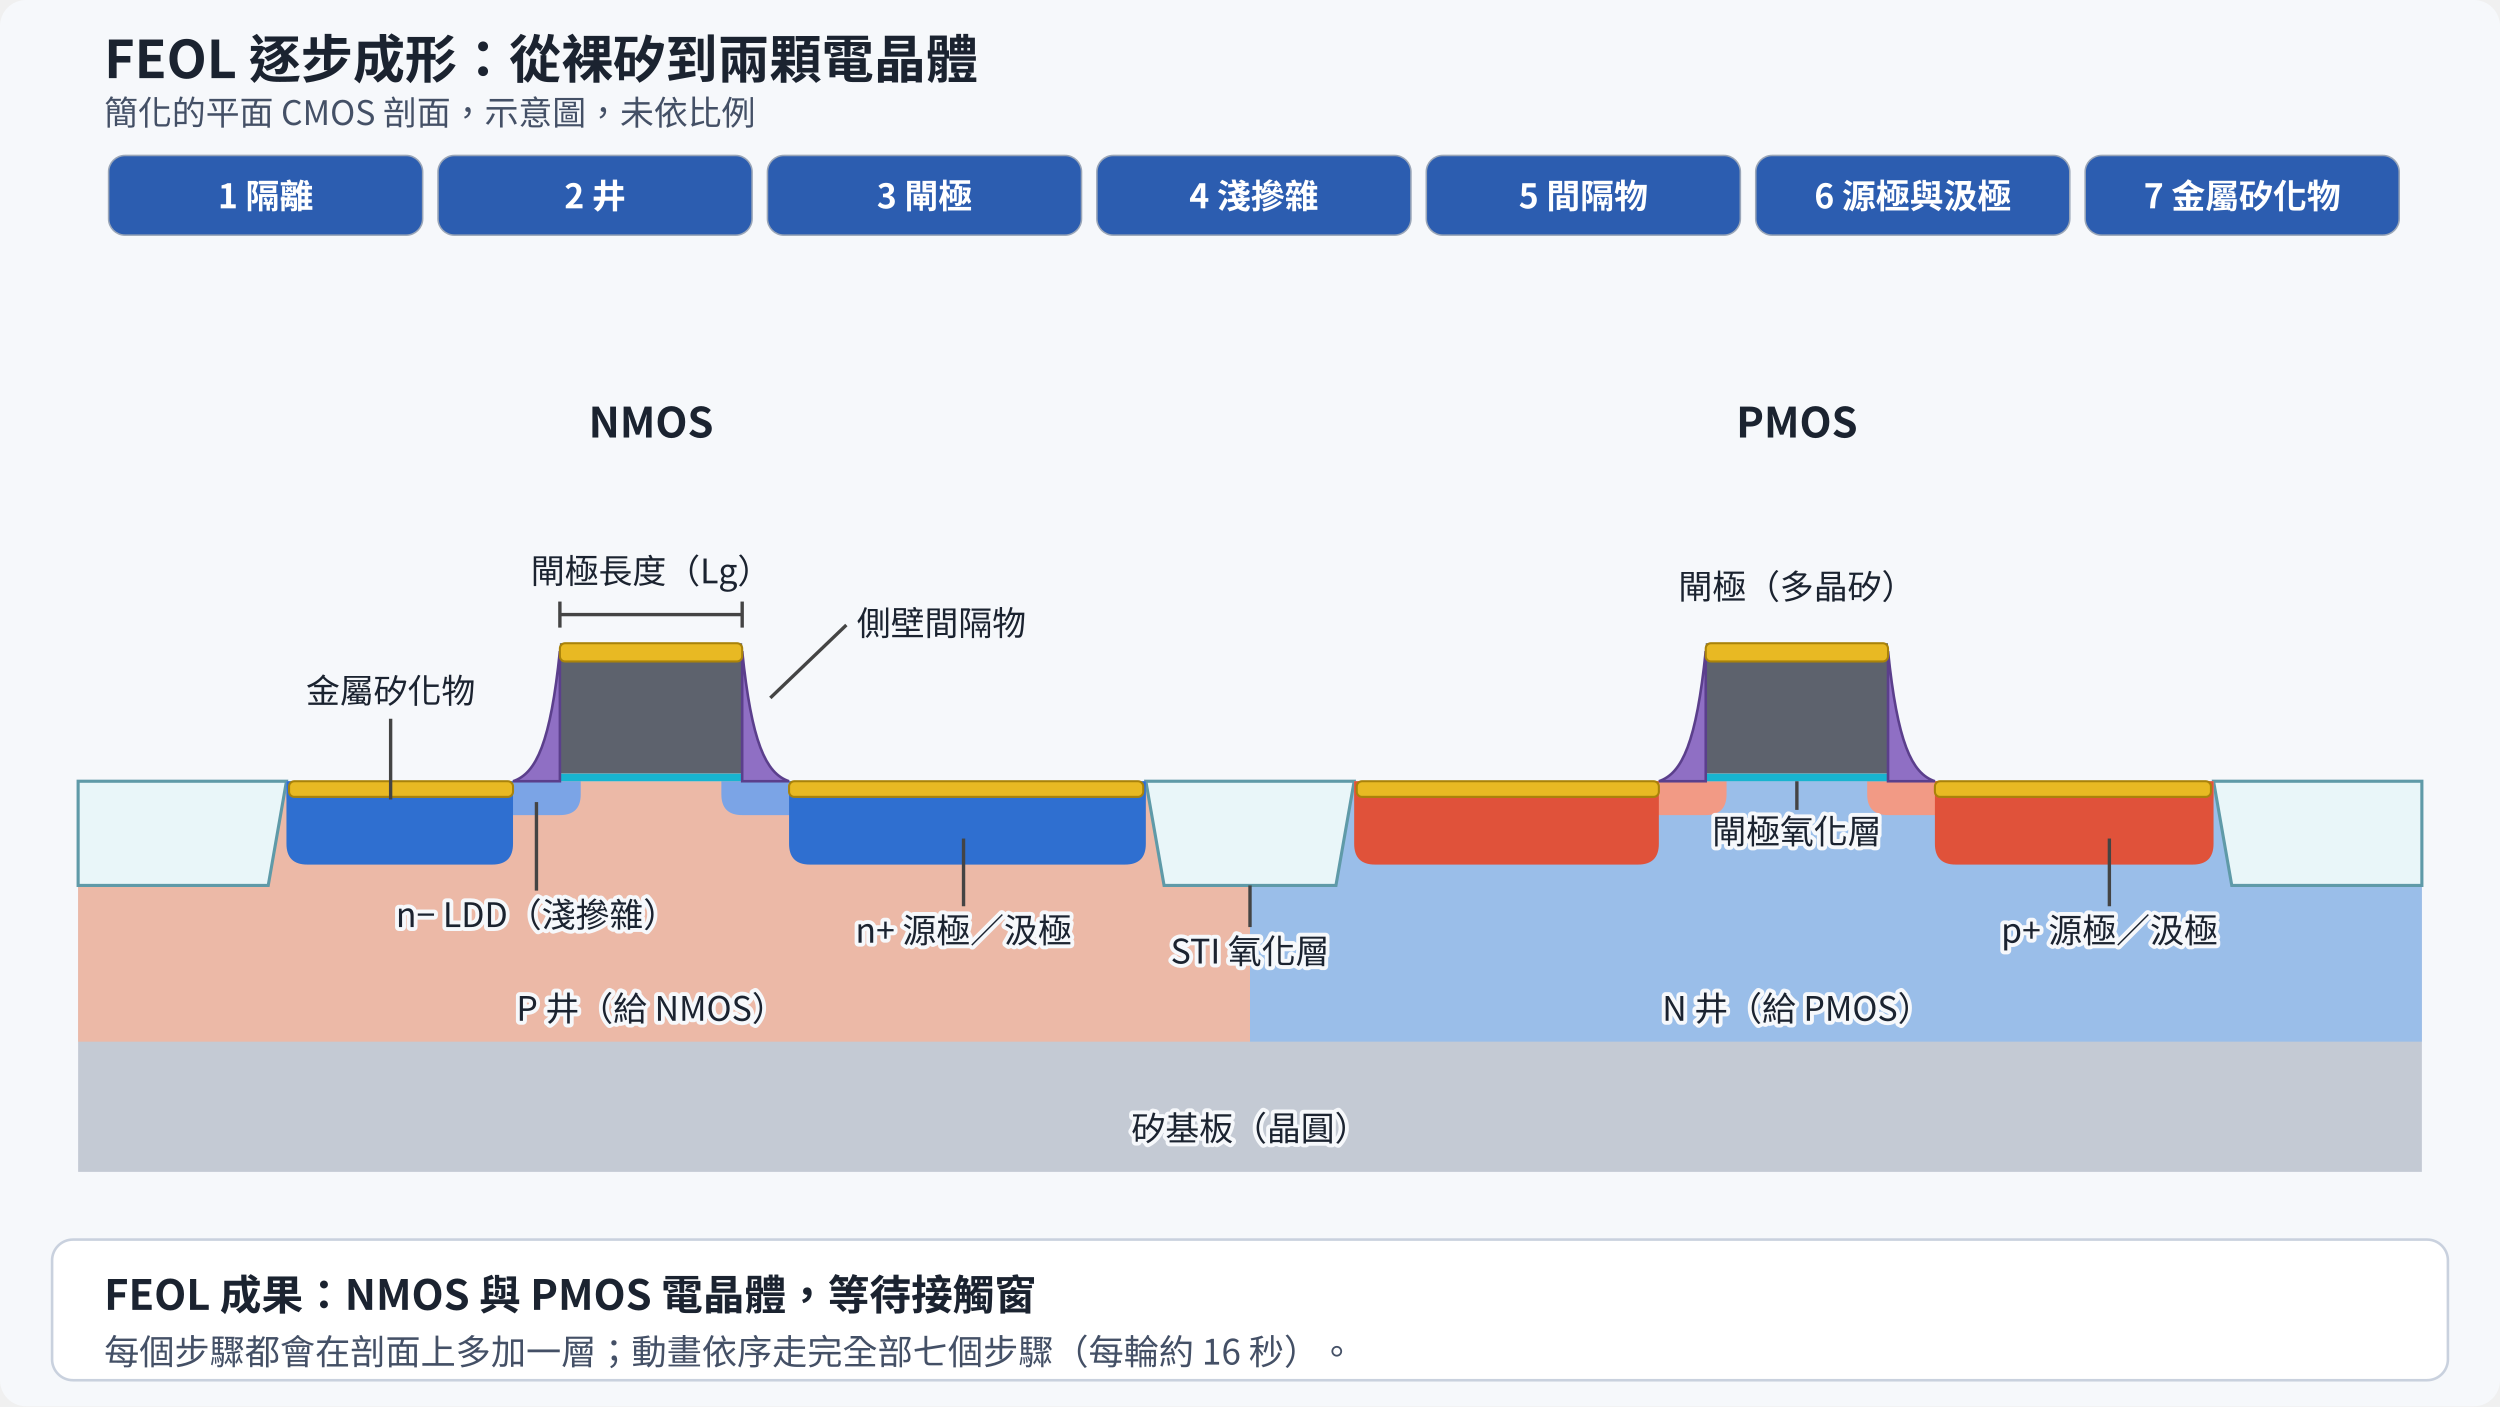
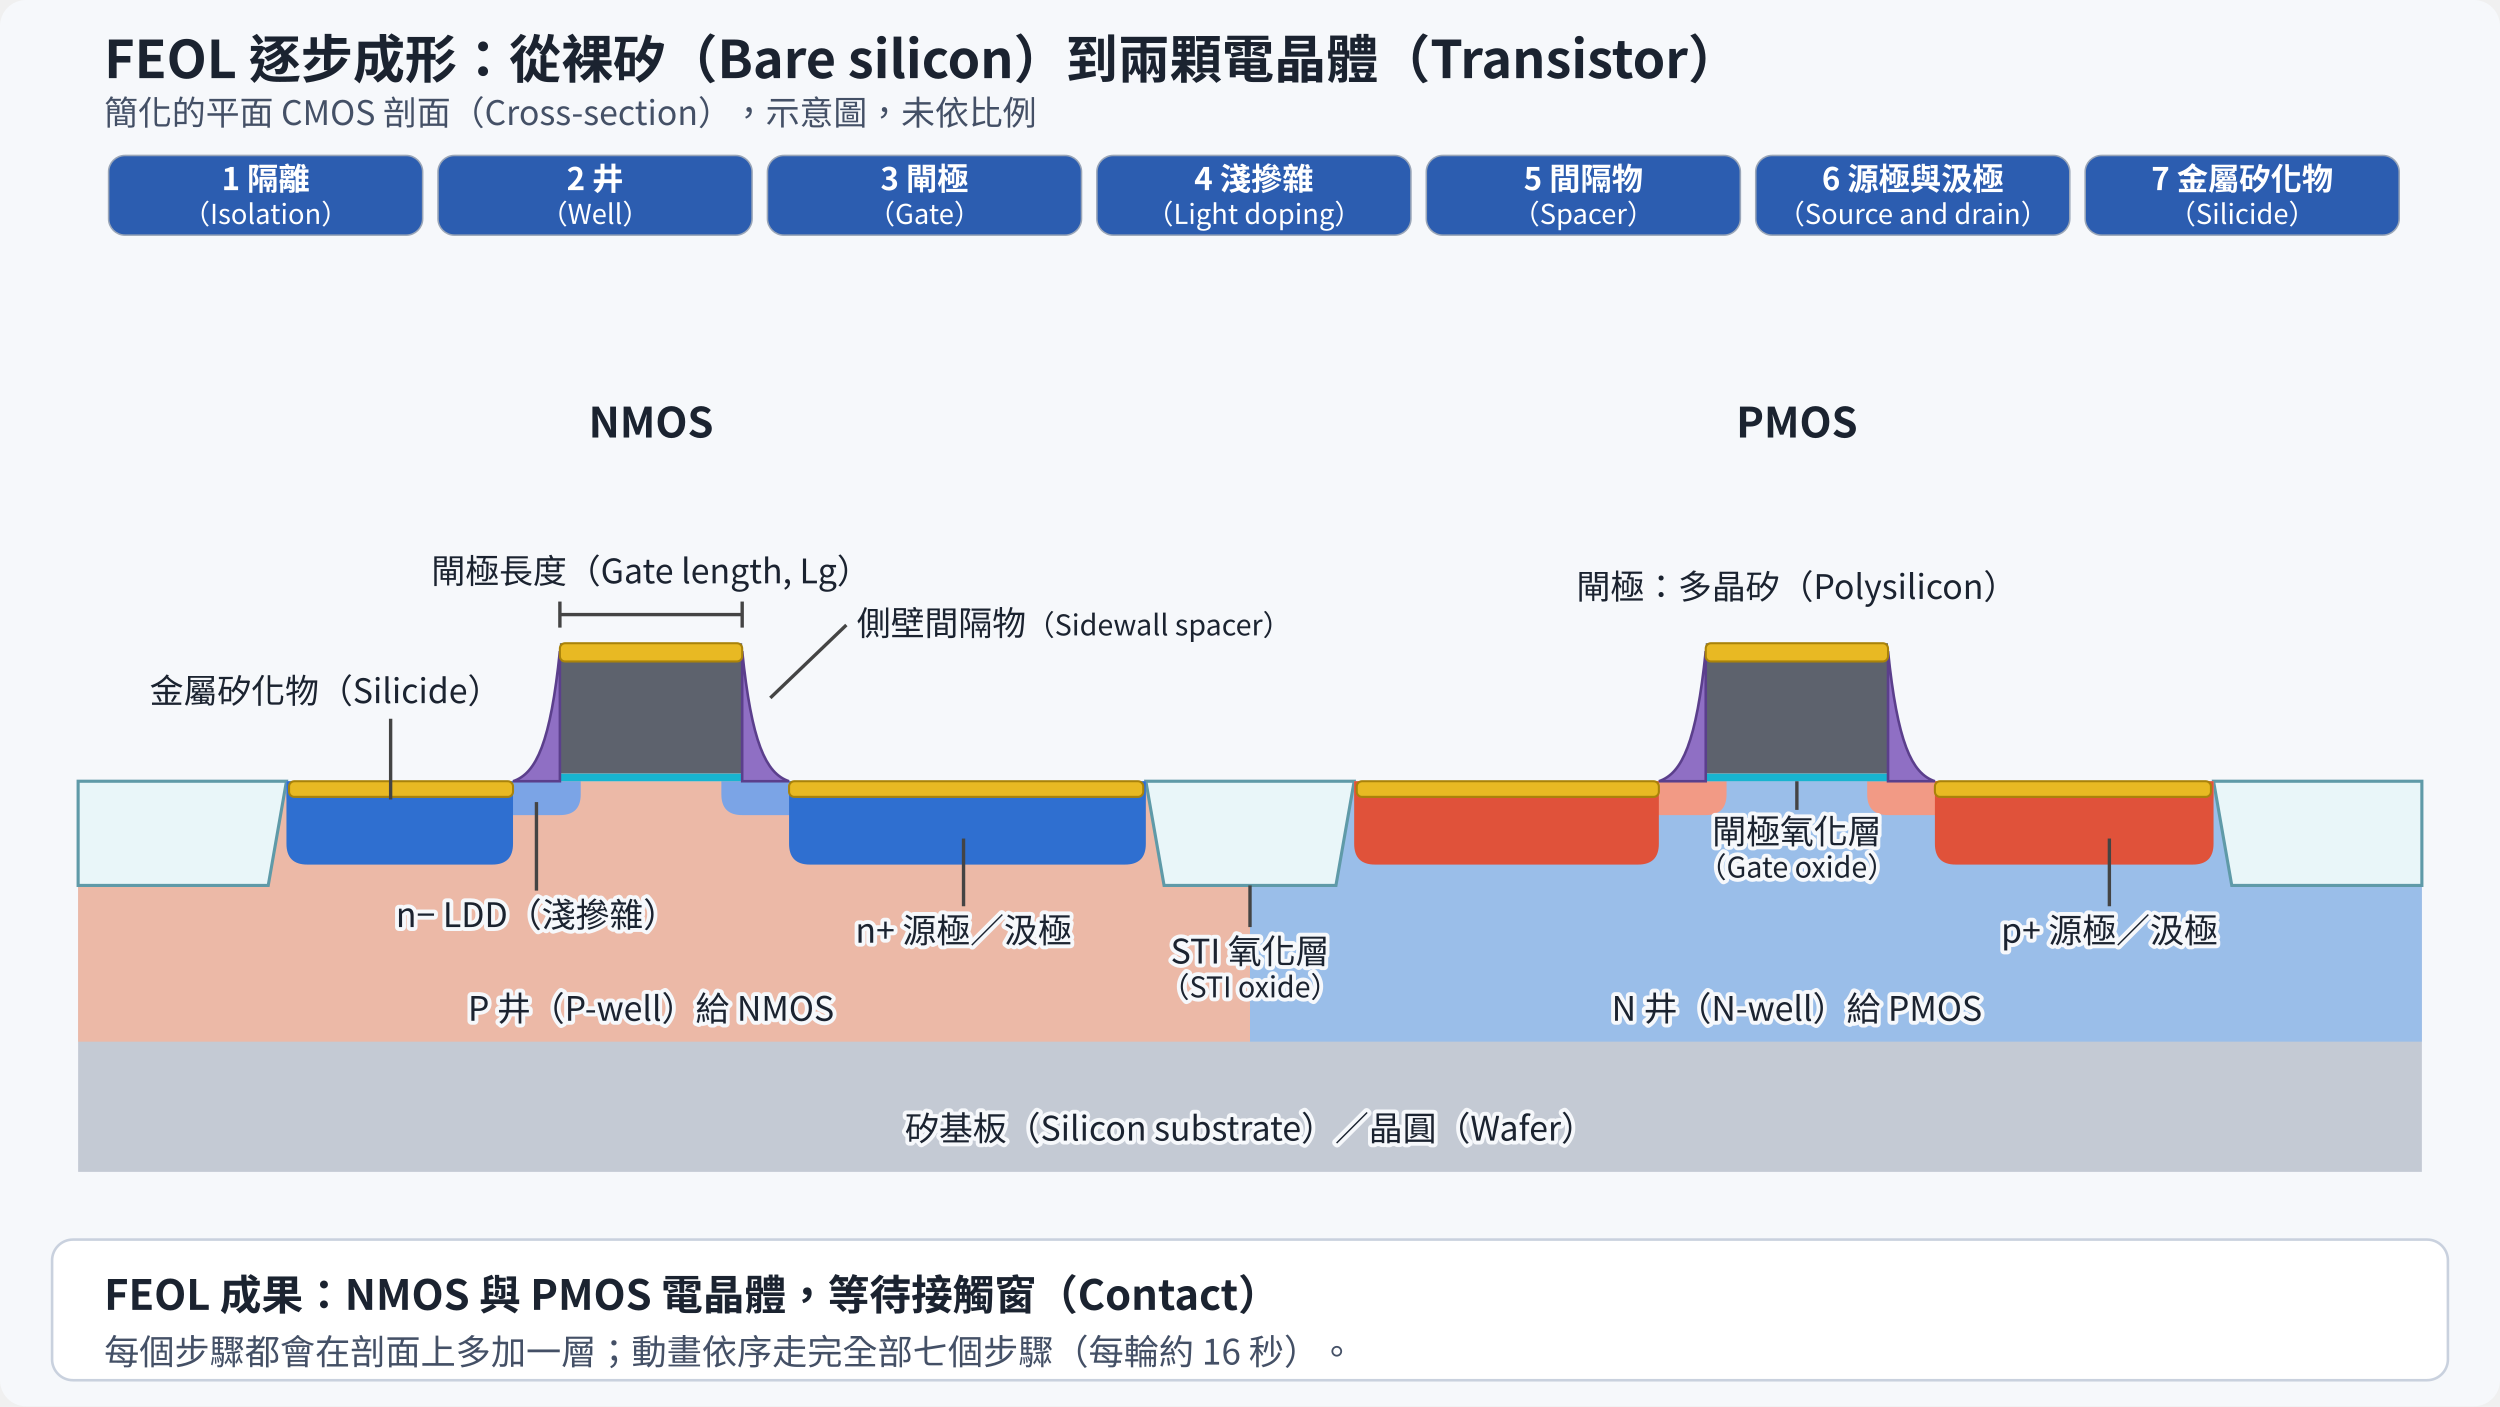
<svg xmlns="http://www.w3.org/2000/svg" xml:lang="zh-Hant-TW" viewBox="0 0 960 540" width="960" height="540" role="img" aria-labelledby="t d">
  <style>text{font-family:"Noto Sans TC","PingFang TC","Microsoft JhengHei","Noto Sans CJK TC",system-ui,-apple-system,"Segoe UI",Roboto,sans-serif}.bg{fill:#f6f8fb}.tx{fill:#1b2330}.tx2{fill:#445066}.lb{font-size:13px;paint-order:stroke;stroke:#f6f8fb;stroke-width:3px;stroke-linejoin:round}.lb.in{fill:#1b2330}.lb2{font-size:12px;fill:#b84f00;font-weight:600}.ld{stroke:#444;stroke-width:1.3;fill:none}
.chip{fill:#fff;stroke:#9aa6b8;stroke-width:1.2}.chipd{fill:#2c5db0}.ring{fill:none;stroke:#e07a14;stroke-width:3}.cap{fill:#fff;stroke:#c9d1de}
.si{fill:#c4cad4}.pw{fill:#f0b7a3;opacity:.92}.nw{fill:#98bdea;opacity:.95}.sti{fill:#e9f6f9;stroke:#5f9aa8;stroke-width:1.2}.gox{fill:#18b4d0}.poly{fill:#5d626d}.spc{fill:#8f6fc4;stroke:#5b3f8c;stroke-width:1}.nl{fill:#7ba4e6}.pl{fill:#f29a85}.nh{fill:#2f6fd0}.ph{fill:#e0523a}.sil{fill:#e8b923;stroke:#a9820a;stroke-width:.8}.imp-a{stroke:#d9640b;stroke-width:2.2;fill:none;stroke-linecap:round;stroke-linejoin:round}@keyframes st1{0%{opacity:1}12.50%{opacity:1}13.13%{opacity:0}16.25%{opacity:0}18.13%{opacity:1}100%{opacity:1}}@keyframes cap1{0%{opacity:0}15.00%{opacity:0}16.25%{opacity:1}25.62%{opacity:1}26.88%{opacity:0}100%{opacity:0}}@keyframes ring1{0%{opacity:0}15.00%{opacity:0}16.25%{opacity:1}25.62%{opacity:1}26.88%{opacity:0}100%{opacity:0}}.a1{animation:st1 16s linear infinite}.c1{opacity:0;animation:cap1 16s linear infinite}.r1{opacity:0;animation:ring1 16s linear infinite}@keyframes st2{0%{opacity:1}12.50%{opacity:1}13.13%{opacity:0}30.62%{opacity:0}32.50%{opacity:1}100%{opacity:1}}@keyframes cap2{0%{opacity:0}25.62%{opacity:0}26.88%{opacity:1}36.25%{opacity:1}37.50%{opacity:0}100%{opacity:0}}@keyframes ring2{0%{opacity:0}25.62%{opacity:0}26.88%{opacity:1}36.25%{opacity:1}37.50%{opacity:0}100%{opacity:0}}.a2{animation:st2 16s linear infinite}.c2{opacity:0;animation:cap2 16s linear infinite}.r2{opacity:0;animation:ring2 16s linear infinite}@keyframes imp2{0%{opacity:0}25.62%{opacity:0}26.56%{opacity:1}30.31%{opacity:1}31.25%{opacity:0}100%{opacity:0}}.i2{opacity:0;animation:imp2 16s linear infinite}@keyframes st3{0%{opacity:1}12.50%{opacity:1}13.13%{opacity:0}37.50%{opacity:0}39.38%{opacity:1}100%{opacity:1}}@keyframes cap3{0%{opacity:0}36.25%{opacity:0}37.50%{opacity:1}46.88%{opacity:1}48.13%{opacity:0}100%{opacity:0}}@keyframes ring3{0%{opacity:0}36.25%{opacity:0}37.50%{opacity:1}46.88%{opacity:1}48.13%{opacity:0}100%{opacity:0}}.a3{animation:st3 16s linear infinite}.c3{opacity:0;animation:cap3 16s linear infinite}.r3{opacity:0;animation:ring3 16s linear infinite}@keyframes st4{0%{opacity:1}12.50%{opacity:1}13.13%{opacity:0}51.88%{opacity:0}53.75%{opacity:1}100%{opacity:1}}@keyframes cap4{0%{opacity:0}46.88%{opacity:0}48.13%{opacity:1}57.50%{opacity:1}58.75%{opacity:0}100%{opacity:0}}@keyframes ring4{0%{opacity:0}46.88%{opacity:0}48.13%{opacity:1}57.50%{opacity:1}58.75%{opacity:0}100%{opacity:0}}.a4{animation:st4 16s linear infinite}.c4{opacity:0;animation:cap4 16s linear infinite}.r4{opacity:0;animation:ring4 16s linear infinite}@keyframes imp4{0%{opacity:0}46.88%{opacity:0}47.81%{opacity:1}51.56%{opacity:1}52.50%{opacity:0}100%{opacity:0}}.i4{opacity:0;animation:imp4 16s linear infinite}@keyframes st5{0%{opacity:1}12.50%{opacity:1}13.13%{opacity:0}58.75%{opacity:0}60.62%{opacity:1}100%{opacity:1}}@keyframes cap5{0%{opacity:0}57.50%{opacity:0}58.75%{opacity:1}68.13%{opacity:1}69.38%{opacity:0}100%{opacity:0}}@keyframes ring5{0%{opacity:0}57.50%{opacity:0}58.75%{opacity:1}68.13%{opacity:1}69.38%{opacity:0}100%{opacity:0}}.a5{animation:st5 16s linear infinite}.c5{opacity:0;animation:cap5 16s linear infinite}.r5{opacity:0;animation:ring5 16s linear infinite}@keyframes st6{0%{opacity:1}12.50%{opacity:1}13.13%{opacity:0}73.13%{opacity:0}75.00%{opacity:1}100%{opacity:1}}@keyframes cap6{0%{opacity:0}68.13%{opacity:0}69.38%{opacity:1}78.75%{opacity:1}80.00%{opacity:0}100%{opacity:0}}@keyframes ring6{0%{opacity:0}68.13%{opacity:0}69.38%{opacity:1}78.75%{opacity:1}80.00%{opacity:0}100%{opacity:0}}.a6{animation:st6 16s linear infinite}.c6{opacity:0;animation:cap6 16s linear infinite}.r6{opacity:0;animation:ring6 16s linear infinite}@keyframes imp6{0%{opacity:0}68.13%{opacity:0}69.06%{opacity:1}72.81%{opacity:1}73.75%{opacity:0}100%{opacity:0}}.i6{opacity:0;animation:imp6 16s linear infinite}@keyframes st7{0%{opacity:1}12.50%{opacity:1}13.13%{opacity:0}80.00%{opacity:0}81.88%{opacity:1}100%{opacity:1}}@keyframes cap7{0%{opacity:0}78.75%{opacity:0}80.00%{opacity:1}99.9%{opacity:1}100%{opacity:0}}@keyframes ring7{0%{opacity:0}78.75%{opacity:0}80.00%{opacity:1}100.00%{opacity:1}101.25%{opacity:0}100%{opacity:0}}.a7{animation:st7 16s linear infinite}.c7{opacity:0;animation:cap7 16s linear infinite}.r7{opacity:0;animation:ring7 16s linear infinite}@keyframes cap0{0%{opacity:1}12.50%{opacity:1}13.13%{opacity:0}100%{opacity:0}}.c0{animation:cap0 16s linear infinite}@media (prefers-reduced-motion:reduce){g[class^="a"],.c0,.c1,.c2,.c3,.c4,.c5,.c6,.c7,.r1,.r2,.r3,.r4,.r5,.r6,.r7,.i2,.i4,.i6{animation:none!important}.c0{opacity:1}}</style>
  <rect class="bg" width="960" height="540" rx="10" />
-   <text class="tx" x="40" y="30" font-size="20" font-weight="700">FEOL 逐步成形：從裸矽到兩顆電晶體</text>
-   <text class="tx2" x="40" y="48" font-size="13">簡化的平面 CMOS 剖面，示意圖，未依比例</text>
+   <text class="tx" x="40" y="30" font-size="20" font-weight="700">FEOL 逐步成形：從裸矽（Bare silicon）到兩顆電晶體（Transistor）</text>
+   <text class="tx2" x="40" y="48" font-size="13">簡化的平面 CMOS 剖面（Cross-section），示意圖，未依比例</text>
  <g>
    <rect class="chip" x="42" y="60" width="120" height="30" rx="6" />
-     <text class="tx" x="102" y="80" text-anchor="middle" font-size="13">1 隔離</text>
+     <text class="tx" x="102" y="73" text-anchor="middle" font-size="12">1 隔離<tspan x="102" y="86" font-size="10.5" font-weight="400">（Isolation）</tspan>
+     </text>
    <g class="a1">
      <rect class="chipd" x="42" y="60" width="120" height="30" rx="6" />
-       <text x="102" y="80" text-anchor="middle" font-size="13" fill="#fff" font-weight="600">1 隔離</text>
+       <text x="102" y="73" text-anchor="middle" font-size="12" fill="#fff" font-weight="600">1 隔離<tspan x="102" y="86" font-size="10.5" font-weight="400">（Isolation）</tspan>
+       </text>
    </g>
    <rect class="ring r1" x="40" y="58" width="124" height="34" rx="8" />
  </g>
  <g>
    <rect class="chip" x="168.5" y="60" width="120" height="30" rx="6" />
-     <text class="tx" x="228.5" y="80" text-anchor="middle" font-size="13">2 井</text>
+     <text class="tx" x="228.5" y="73" text-anchor="middle" font-size="12">2 井<tspan x="228.5" y="86" font-size="10.5" font-weight="400">（Well）</tspan>
+     </text>
    <g class="a2">
      <rect class="chipd" x="168.5" y="60" width="120" height="30" rx="6" />
-       <text x="228.5" y="80" text-anchor="middle" font-size="13" fill="#fff" font-weight="600">2 井</text>
+       <text x="228.5" y="73" text-anchor="middle" font-size="12" fill="#fff" font-weight="600">2 井<tspan x="228.5" y="86" font-size="10.5" font-weight="400">（Well）</tspan>
+       </text>
    </g>
    <rect class="ring r2" x="166.5" y="58" width="124" height="34" rx="8" />
  </g>
  <g>
    <rect class="chip" x="295" y="60" width="120" height="30" rx="6" />
-     <text class="tx" x="355" y="80" text-anchor="middle" font-size="13">3 閘極</text>
+     <text class="tx" x="355" y="73" text-anchor="middle" font-size="12">3 閘極<tspan x="355" y="86" font-size="10.5" font-weight="400">（Gate）</tspan>
+     </text>
    <g class="a3">
      <rect class="chipd" x="295" y="60" width="120" height="30" rx="6" />
-       <text x="355" y="80" text-anchor="middle" font-size="13" fill="#fff" font-weight="600">3 閘極</text>
+       <text x="355" y="73" text-anchor="middle" font-size="12" fill="#fff" font-weight="600">3 閘極<tspan x="355" y="86" font-size="10.5" font-weight="400">（Gate）</tspan>
+       </text>
    </g>
    <rect class="ring r3" x="293" y="58" width="124" height="34" rx="8" />
  </g>
  <g>
    <rect class="chip" x="421.5" y="60" width="120" height="30" rx="6" />
-     <text class="tx" x="481.5" y="80" text-anchor="middle" font-size="13">4 淺摻雜</text>
+     <text class="tx" x="481.5" y="73" text-anchor="middle" font-size="12">4 淺摻雜<tspan x="481.5" y="86" font-size="10.5" font-weight="400">（Light doping）</tspan>
+     </text>
    <g class="a4">
      <rect class="chipd" x="421.5" y="60" width="120" height="30" rx="6" />
-       <text x="481.5" y="80" text-anchor="middle" font-size="13" fill="#fff" font-weight="600">4 淺摻雜</text>
+       <text x="481.5" y="73" text-anchor="middle" font-size="12" fill="#fff" font-weight="600">4 淺摻雜<tspan x="481.5" y="86" font-size="10.5" font-weight="400">（Light doping）</tspan>
+       </text>
    </g>
    <rect class="ring r4" x="419.5" y="58" width="124" height="34" rx="8" />
  </g>
  <g>
    <rect class="chip" x="548" y="60" width="120" height="30" rx="6" />
-     <text class="tx" x="608" y="80" text-anchor="middle" font-size="13">5 間隔物</text>
+     <text class="tx" x="608" y="73" text-anchor="middle" font-size="12">5 間隔物<tspan x="608" y="86" font-size="10.5" font-weight="400">（Spacer）</tspan>
+     </text>
    <g class="a5">
      <rect class="chipd" x="548" y="60" width="120" height="30" rx="6" />
-       <text x="608" y="80" text-anchor="middle" font-size="13" fill="#fff" font-weight="600">5 間隔物</text>
+       <text x="608" y="73" text-anchor="middle" font-size="12" fill="#fff" font-weight="600">5 間隔物<tspan x="608" y="86" font-size="10.5" font-weight="400">（Spacer）</tspan>
+       </text>
    </g>
    <rect class="ring r5" x="546" y="58" width="124" height="34" rx="8" />
  </g>
  <g>
    <rect class="chip" x="674.5" y="60" width="120" height="30" rx="6" />
-     <text class="tx" x="734.5" y="80" text-anchor="middle" font-size="13">6 源極與汲極</text>
+     <text class="tx" x="734.5" y="73" text-anchor="middle" font-size="12">6 源極與汲極<tspan x="734.5" y="86" font-size="10.5" font-weight="400">（Source and drain）</tspan>
+     </text>
    <g class="a6">
      <rect class="chipd" x="674.5" y="60" width="120" height="30" rx="6" />
-       <text x="734.5" y="80" text-anchor="middle" font-size="13" fill="#fff" font-weight="600">6 源極與汲極</text>
+       <text x="734.5" y="73" text-anchor="middle" font-size="12" fill="#fff" font-weight="600">6 源極與汲極<tspan x="734.5" y="86" font-size="10.5" font-weight="400">（Source and drain）</tspan>
+       </text>
    </g>
    <rect class="ring r6" x="672.5" y="58" width="124" height="34" rx="8" />
  </g>
  <g>
    <rect class="chip" x="801" y="60" width="120" height="30" rx="6" />
-     <text class="tx" x="861" y="80" text-anchor="middle" font-size="13">7 金屬矽化物</text>
+     <text class="tx" x="861" y="73" text-anchor="middle" font-size="12">7 金屬矽化物<tspan x="861" y="86" font-size="10.5" font-weight="400">（Silicide）</tspan>
+     </text>
    <g class="a7">
      <rect class="chipd" x="801" y="60" width="120" height="30" rx="6" />
-       <text x="861" y="80" text-anchor="middle" font-size="13" fill="#fff" font-weight="600">7 金屬矽化物</text>
+       <text x="861" y="73" text-anchor="middle" font-size="12" fill="#fff" font-weight="600">7 金屬矽化物<tspan x="861" y="86" font-size="10.5" font-weight="400">（Silicide）</tspan>
+       </text>
    </g>
    <rect class="ring r7" x="799" y="58" width="124" height="34" rx="8" />
  </g>
  <text class="tx" x="250" y="168" text-anchor="middle" font-size="16" font-weight="700">NMOS</text>
  <text class="tx" x="690" y="168" text-anchor="middle" font-size="16" font-weight="700">PMOS</text>
  <g>
    <rect class="si" x="30" y="300" width="900" height="150" />
-     <text class="tx lb in" x="480" y="438" text-anchor="middle">矽基板（晶圓）</text>
+     <text class="tx lb in" x="480" y="438" text-anchor="middle">矽基板（Silicon substrate）／晶圓（Wafer）</text>
  </g>
  <g class="a2">
    <rect class="pw" x="30" y="300" width="450" height="100" />
    <rect class="nw" x="480" y="300" width="450" height="100" />
-     <text class="tx lb in" x="250" y="392" text-anchor="middle">P 井（給 NMOS）</text>
-     <text class="tx lb in" x="690" y="392" text-anchor="middle">N 井（給 PMOS）</text>
+     <text class="tx lb in" x="250" y="392" text-anchor="middle">P 井（P-well）給 NMOS</text>
+     <text class="tx lb in" x="690" y="392" text-anchor="middle">N 井（N-well）給 PMOS</text>
  </g>
  <g class="a1">
    <path class="sti" d="M30 300H110L103 340H30Z" />
    <path class="sti" d="M440 300H520L513 340H447Z" />
    <path class="sti" d="M850 300H930L930 340H857Z" />
    <path class="ld" d="M480 340L480 356" />
-     <text class="tx lb in" x="480" y="370" text-anchor="middle">STI 氧化層</text>
+     <text class="tx lb in" x="480" y="370" text-anchor="middle">STI 氧化層<tspan x="480" y="383" font-size="11">（STI oxide）</tspan>
+     </text>
  </g>
  <g class="a4">
    <path class="nl" d="M110 300H223V305Q223 313 215 313H118Q110 313 110 305Z" />
    <path class="nl" d="M277 300H440V305Q440 313 432 313H285Q277 313 277 305Z" />
    <path class="pl" d="M520 300H663V305Q663 313 655 313H528Q520 313 520 305Z" />
    <path class="pl" d="M717 300H850V305Q850 313 842 313H725Q717 313 717 305Z" />
    <text class="tx lb in" x="206" y="356" text-anchor="middle">n− LDD（淺摻雜）</text>
    <path class="ld" d="M206 342L206 308" />
  </g>
  <g class="a6">
    <path class="nh" d="M110 300H197V324Q197 332 189 332H118Q110 332 110 324Z" />
    <path class="nh" d="M303 300H440V324Q440 332 432 332H311Q303 332 303 324Z" />
    <path class="ph" d="M520 300H637V324Q637 332 629 332H528Q520 332 520 324Z" />
    <path class="ph" d="M743 300H850V324Q850 332 842 332H751Q743 332 743 324Z" />
    <path class="ld" d="M370 322L370 348" />
    <text class="tx lb in" x="370" y="362" text-anchor="middle">n+ 源極／汲極</text>
    <path class="ld" d="M810 322L810 348" />
    <text class="tx lb in" x="810" y="362" text-anchor="middle">p+ 源極／汲極</text>
  </g>
  <g class="a3">
    <rect class="gox" x="215" y="297" width="70" height="3" />
    <rect class="poly" x="215" y="247" width="70" height="50" />
    <rect class="gox" x="655" y="297" width="70" height="3" />
    <rect class="poly" x="655" y="247" width="70" height="50" />
    <path class="ld" d="M215 236H285M215 231V241M285 231V241" />
-     <text class="tx lb" x="250" y="224" text-anchor="middle">閘極長度（Lg）</text>
-     <text class="tx lb" x="690" y="230" text-anchor="middle">閘極（多晶矽）</text>
+     <text class="tx lb" x="250" y="224" text-anchor="middle">閘極長度（Gate length, Lg）</text>
+     <text class="tx lb" x="690" y="230" text-anchor="middle">閘極：多晶矽（Polysilicon）</text>
    <path class="ld" d="M690 300L690 311" />
-     <text class="tx lb in" x="690" y="324" text-anchor="middle">閘極氧化層</text>
+     <text class="tx lb in" x="690" y="324" text-anchor="middle">閘極氧化層<tspan x="690" y="337" font-size="11">（Gate oxide）</tspan>
+     </text>
  </g>
  <g class="a5">
    <path class="spc" d="M215 250C211.4 285 206 297 197 300L215 300Z" />
    <path class="spc" d="M285 250C288.6 285 294 297 303 300L285 300Z" />
    <path class="spc" d="M655 250C651.4 285 646 297 637 300L655 300Z" />
    <path class="spc" d="M725 250C728.6 285 734 297 743 300L725 300Z" />
    <path class="ld" d="M295.8 268L325 240" />
-     <text class="tx lb" x="329" y="244" text-anchor="start">側壁間隔物</text>
+     <text class="tx lb" x="329" y="244" text-anchor="start">側壁間隔物<tspan font-size="11">（Sidewall spacer）</tspan>
+     </text>
  </g>
  <g class="a7">
    <rect class="sil" x="111" y="300" width="86" height="6" rx="2" />
    <rect class="sil" x="303" y="300" width="136" height="6" rx="2" />
    <rect class="sil" x="215" y="247" width="70" height="7" rx="2" />
    <rect class="sil" x="521" y="300" width="116" height="6" rx="2" />
    <rect class="sil" x="743" y="300" width="106" height="6" rx="2" />
    <rect class="sil" x="655" y="247" width="70" height="7" rx="2" />
    <path class="ld" d="M150 307L150 276" />
-     <text class="tx lb" x="150" y="270" text-anchor="middle">金屬矽化物</text>
+     <text class="tx lb" x="125" y="270" text-anchor="middle">金屬矽化物（Silicide）</text>
  </g>
  <g class="i2">
    <path class="imp-a" d="M131 258v32m-4.5-7l4.5 8l4.5-8M149 258v32m-4.5-7l4.5 8l4.5-8M167 258v32m-4.5-7l4.5 8l4.5-8M185 258v32m-4.5-7l4.5 8l4.5-8M203 258v32m-4.5-7l4.5 8l4.5-8M221 258v32m-4.5-7l4.5 8l4.5-8M239 258v32m-4.5-7l4.5 8l4.5-8M257 258v32m-4.5-7l4.5 8l4.5-8M275 258v32m-4.5-7l4.5 8l4.5-8M293 258v32m-4.5-7l4.5 8l4.5-8M311 258v32m-4.5-7l4.5 8l4.5-8M329 258v32m-4.5-7l4.5 8l4.5-8M347 258v32m-4.5-7l4.5 8l4.5-8M365 258v32m-4.5-7l4.5 8l4.5-8M383 258v32m-4.5-7l4.5 8l4.5-8M401 258v32m-4.5-7l4.5 8l4.5-8M419 258v32m-4.5-7l4.5 8l4.5-8M541 258v32m-4.5-7l4.5 8l4.5-8M559 258v32m-4.5-7l4.5 8l4.5-8M577 258v32m-4.5-7l4.5 8l4.5-8M595 258v32m-4.5-7l4.5 8l4.5-8M613 258v32m-4.5-7l4.5 8l4.5-8M631 258v32m-4.5-7l4.5 8l4.5-8M649 258v32m-4.5-7l4.5 8l4.5-8M667 258v32m-4.5-7l4.5 8l4.5-8M685 258v32m-4.5-7l4.5 8l4.5-8M703 258v32m-4.5-7l4.5 8l4.5-8M721 258v32m-4.5-7l4.5 8l4.5-8M739 258v32m-4.5-7l4.5 8l4.5-8M757 258v32m-4.5-7l4.5 8l4.5-8M775 258v32m-4.5-7l4.5 8l4.5-8M793 258v32m-4.5-7l4.5 8l4.5-8M811 258v32m-4.5-7l4.5 8l4.5-8M829 258v32m-4.5-7l4.5 8l4.5-8" />
-     <text class="tx lb2" x="130" y="250">離子佈植</text>
+     <text class="tx lb2" x="130" y="250">離子佈植（Ion implantation）</text>
  </g>
  <g class="i4">
    <path class="imp-a" d="M126 258v32m-4.5-7l4.5 8l4.5-8M144 258v32m-4.5-7l4.5 8l4.5-8M162 258v32m-4.5-7l4.5 8l4.5-8M180 258v32m-4.5-7l4.5 8l4.5-8M198 258v32m-4.5-7l4.5 8l4.5-8M294 258v32m-4.5-7l4.5 8l4.5-8M312 258v32m-4.5-7l4.5 8l4.5-8M330 258v32m-4.5-7l4.5 8l4.5-8M348 258v32m-4.5-7l4.5 8l4.5-8M366 258v32m-4.5-7l4.5 8l4.5-8M384 258v32m-4.5-7l4.5 8l4.5-8M402 258v32m-4.5-7l4.5 8l4.5-8M420 258v32m-4.5-7l4.5 8l4.5-8M536 258v32m-4.5-7l4.5 8l4.5-8M554 258v32m-4.5-7l4.5 8l4.5-8M572 258v32m-4.5-7l4.5 8l4.5-8M590 258v32m-4.5-7l4.5 8l4.5-8M608 258v32m-4.5-7l4.5 8l4.5-8M626 258v32m-4.5-7l4.5 8l4.5-8M644 258v32m-4.5-7l4.5 8l4.5-8M734 258v32m-4.5-7l4.5 8l4.5-8M752 258v32m-4.5-7l4.5 8l4.5-8M770 258v32m-4.5-7l4.5 8l4.5-8M788 258v32m-4.5-7l4.5 8l4.5-8M806 258v32m-4.5-7l4.5 8l4.5-8M824 258v32m-4.5-7l4.5 8l4.5-8" />
    <text class="tx lb2" x="118" y="250">離子佈植</text>
  </g>
  <g class="i6">
    <path class="imp-a" d="M126 258v32m-4.5-7l4.5 8l4.5-8M144 258v32m-4.5-7l4.5 8l4.5-8M162 258v32m-4.5-7l4.5 8l4.5-8M180 258v32m-4.5-7l4.5 8l4.5-8M312 258v32m-4.5-7l4.5 8l4.5-8M330 258v32m-4.5-7l4.5 8l4.5-8M348 258v32m-4.5-7l4.5 8l4.5-8M366 258v32m-4.5-7l4.5 8l4.5-8M384 258v32m-4.5-7l4.5 8l4.5-8M402 258v32m-4.5-7l4.5 8l4.5-8M420 258v32m-4.5-7l4.5 8l4.5-8M536 258v32m-4.5-7l4.5 8l4.5-8M554 258v32m-4.5-7l4.5 8l4.5-8M572 258v32m-4.5-7l4.5 8l4.5-8M590 258v32m-4.5-7l4.5 8l4.5-8M608 258v32m-4.5-7l4.5 8l4.5-8M626 258v32m-4.5-7l4.5 8l4.5-8M752 258v32m-4.5-7l4.5 8l4.5-8M770 258v32m-4.5-7l4.5 8l4.5-8M788 258v32m-4.5-7l4.5 8l4.5-8M806 258v32m-4.5-7l4.5 8l4.5-8M824 258v32m-4.5-7l4.5 8l4.5-8" />
    <text class="tx lb2" x="118" y="250">離子佈植</text>
  </g>
  <rect class="cap" x="20" y="476" width="920" height="54" rx="8" />
  <g class="c0">
-     <text class="tx" x="40" y="503" font-size="16" font-weight="700">FEOL 成果：NMOS 與 PMOS 電晶體，等待接觸窗</text>
+     <text class="tx" x="40" y="503" font-size="16" font-weight="700">FEOL 成果：NMOS 與 PMOS 電晶體，等待接觸窗（Contact）</text>
    <text class="tx2" x="40" y="524" font-size="13.5">每個步驟都會在剖面上多加一層；動畫依序走完全部七個步驟（每輪約 16 秒）。</text>
  </g>
  <g class="c1">
    <text class="tx" x="40" y="503" font-size="16" font-weight="700">1  隔離（STI）</text>
-     <text class="tx2" x="40" y="524" font-size="13.5">在每個電晶體周圍蝕刻出淺溝槽，填入氧化矽，再用 CMP 磨平。</text>
+     <text class="tx2" x="40" y="524" font-size="13.5">在每個電晶體周圍蝕刻（Etch）出淺溝槽（Shallow trench），填入氧化矽（Silicon oxide），再用 CMP 磨平。</text>
  </g>
  <g class="c2">
    <text class="tx" x="40" y="503" font-size="16" font-weight="700">2  井</text>
-     <text class="tx2" x="40" y="524" font-size="13.5">以微影加佈植分別做出 P 井（NMOS）與 N 井（PMOS），再退火。</text>
+     <text class="tx2" x="40" y="524" font-size="13.5">以微影（Lithography）加佈植分別做出 P 井（NMOS）與 N 井（PMOS），再退火（Annealing）。</text>
  </g>
  <g class="c3">
    <text class="tx" x="40" y="503" font-size="16" font-weight="700">3  閘極</text>
-     <text class="tx2" x="40" y="524" font-size="13.5">長出極薄的閘極絕緣層，鋪上閘極材料，再定義出圖形。閘極長度至關重要。</text>
+     <text class="tx2" x="40" y="524" font-size="13.5">長出極薄的閘極絕緣層（Gate insulator），鋪上閘極材料，再定義出圖形。閘極長度至關重要。</text>
  </g>
  <g class="c4">
    <text class="tx" x="40" y="503" font-size="16" font-weight="700">4  淺摻雜</text>
    <text class="tx2" x="40" y="524" font-size="13.5">在閘極兩側做一次淺而輕的佈植。</text>
  </g>
  <g class="c5">
    <text class="tx" x="40" y="503" font-size="16" font-weight="700">5  側壁間隔物</text>
    <text class="tx2" x="40" y="524" font-size="13.5">鋪上一層薄膜，再全面往下蝕刻：只在閘極兩側側壁留下一小段。</text>
  </g>
  <g class="c6">
    <text class="tx" x="40" y="503" font-size="16" font-weight="700">6  源極與汲極</text>
    <text class="tx2" x="40" y="524" font-size="13.5">做一次深而重的佈植，間隔物讓佈植與閘極保持一小段距離，再退火活化。</text>
  </g>
  <g class="c7">
    <text class="tx" x="40" y="503" font-size="16" font-weight="700">7  金屬矽化物</text>
    <text class="tx2" x="40" y="524" font-size="13.5">鋪上金屬並加熱，使其與源極、汲極和閘極上的矽反應，形成低電阻的化合物。</text>
  </g>
</svg>
